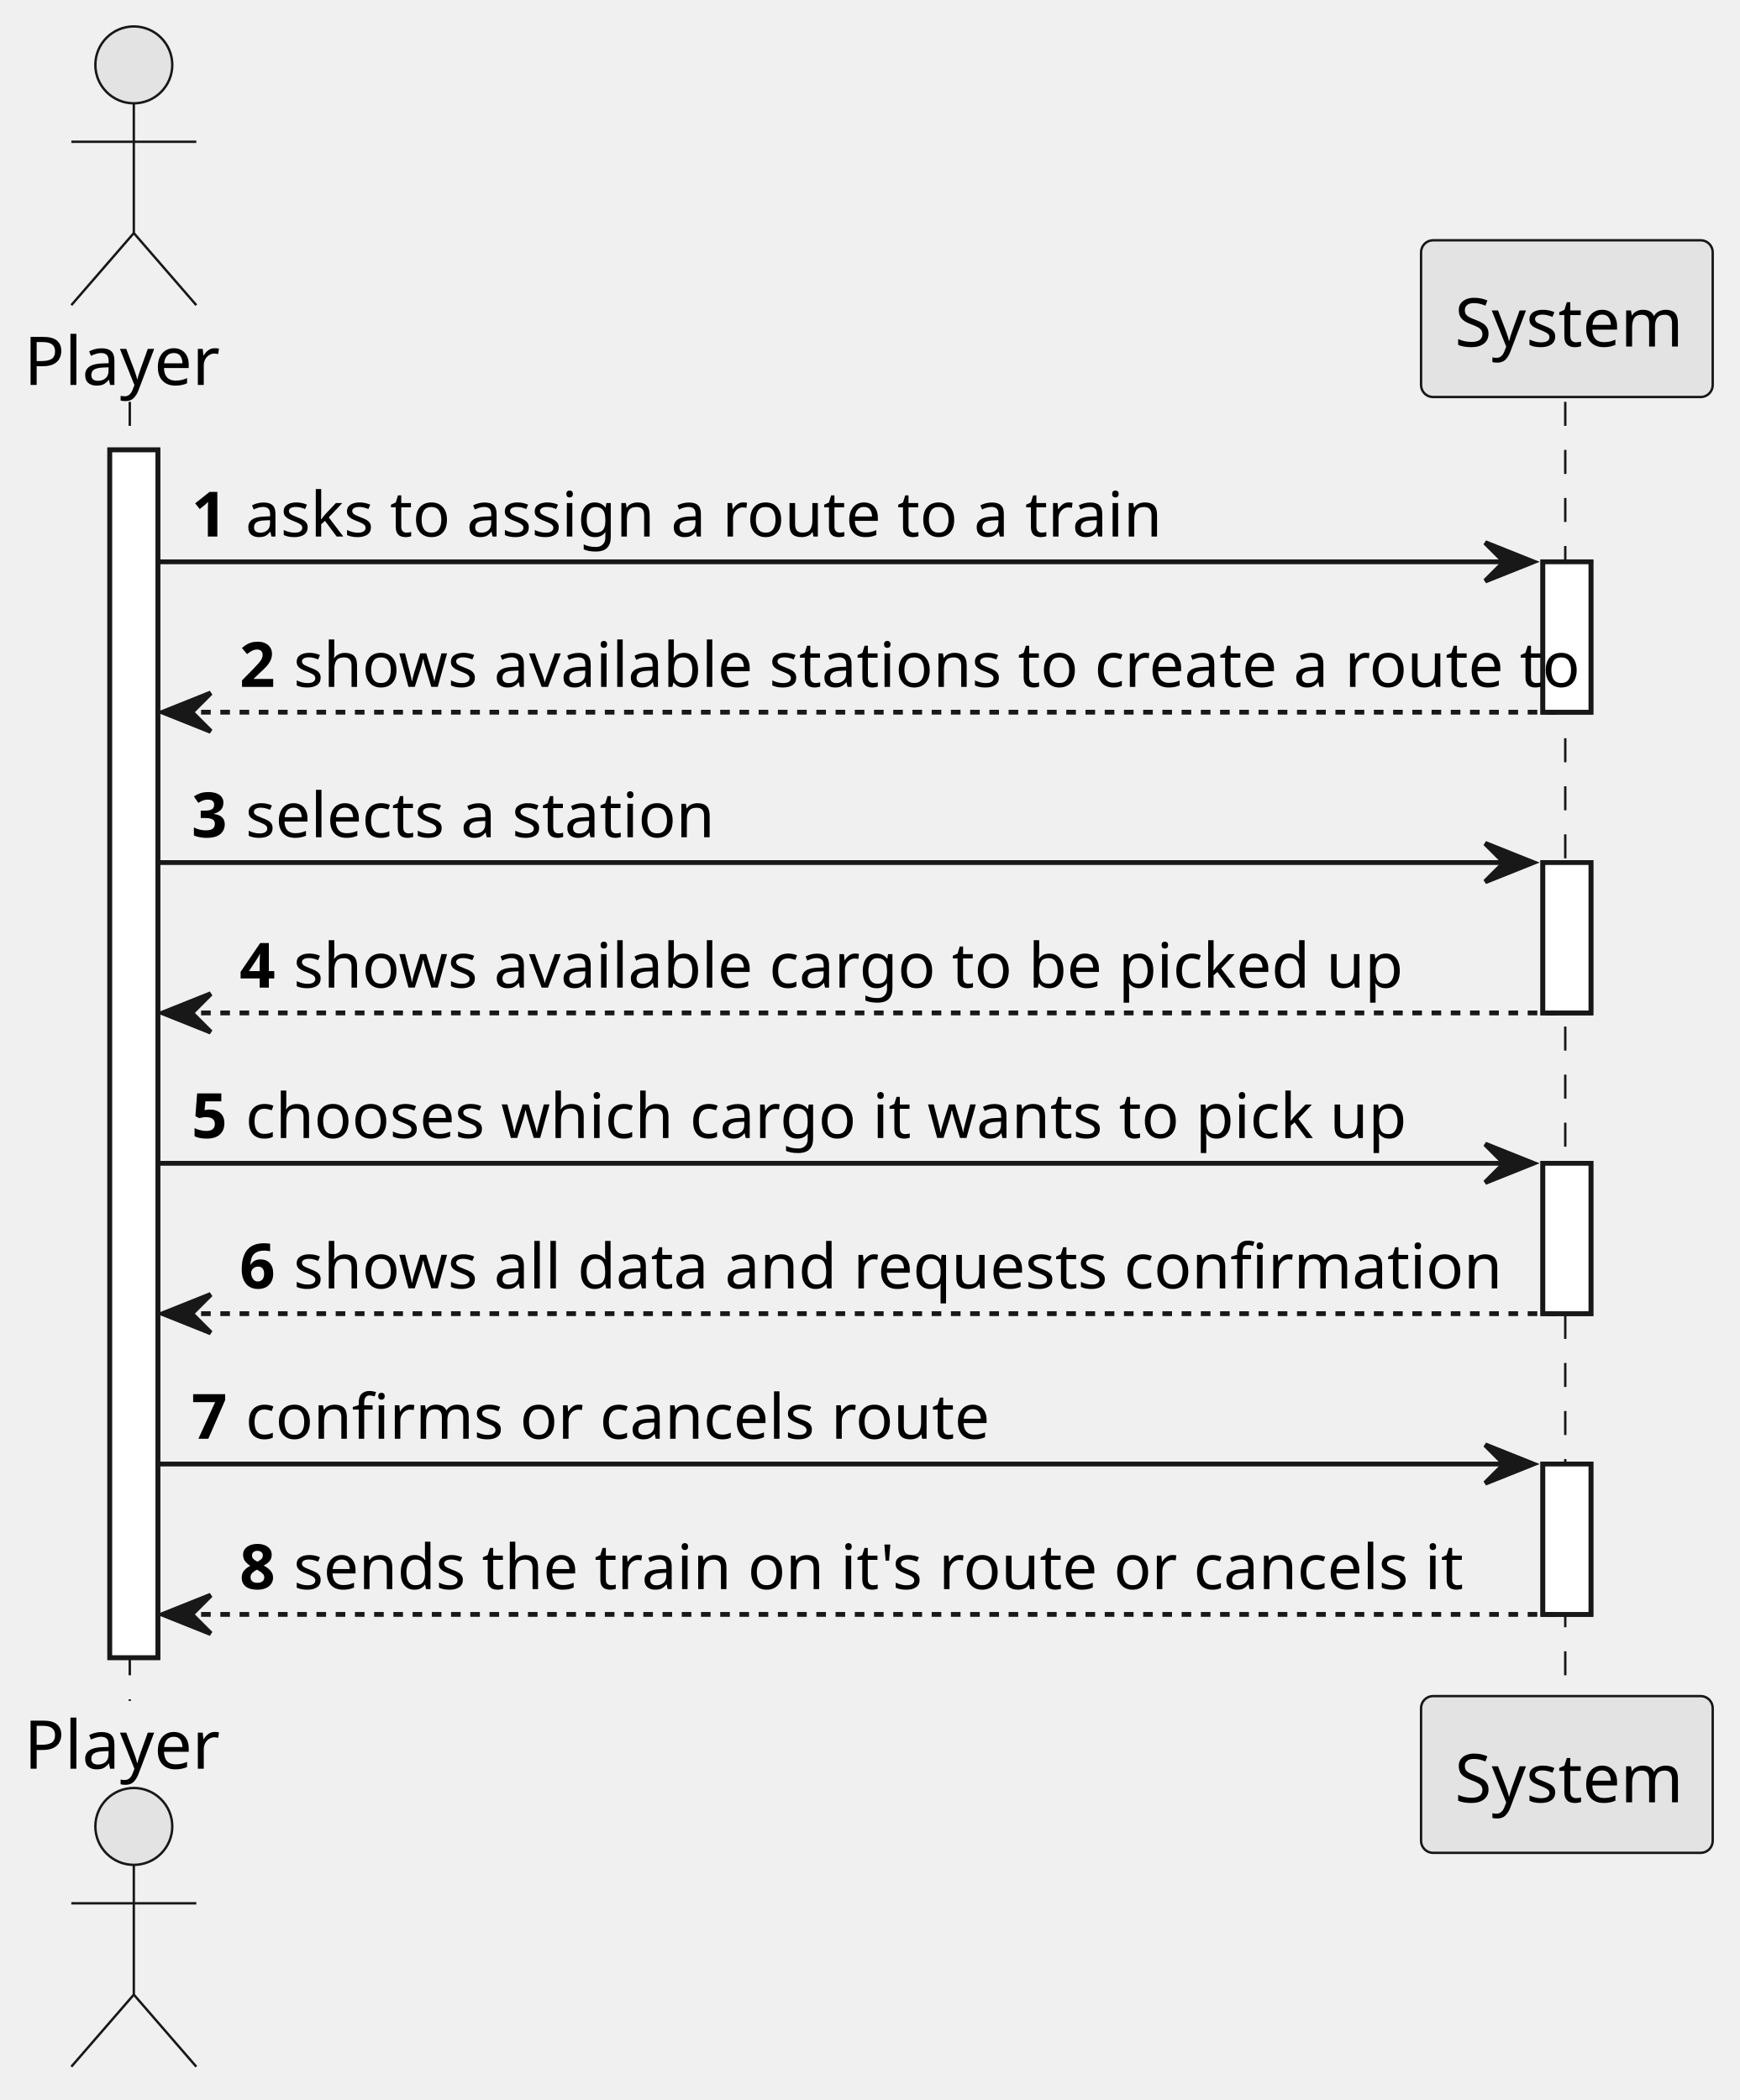
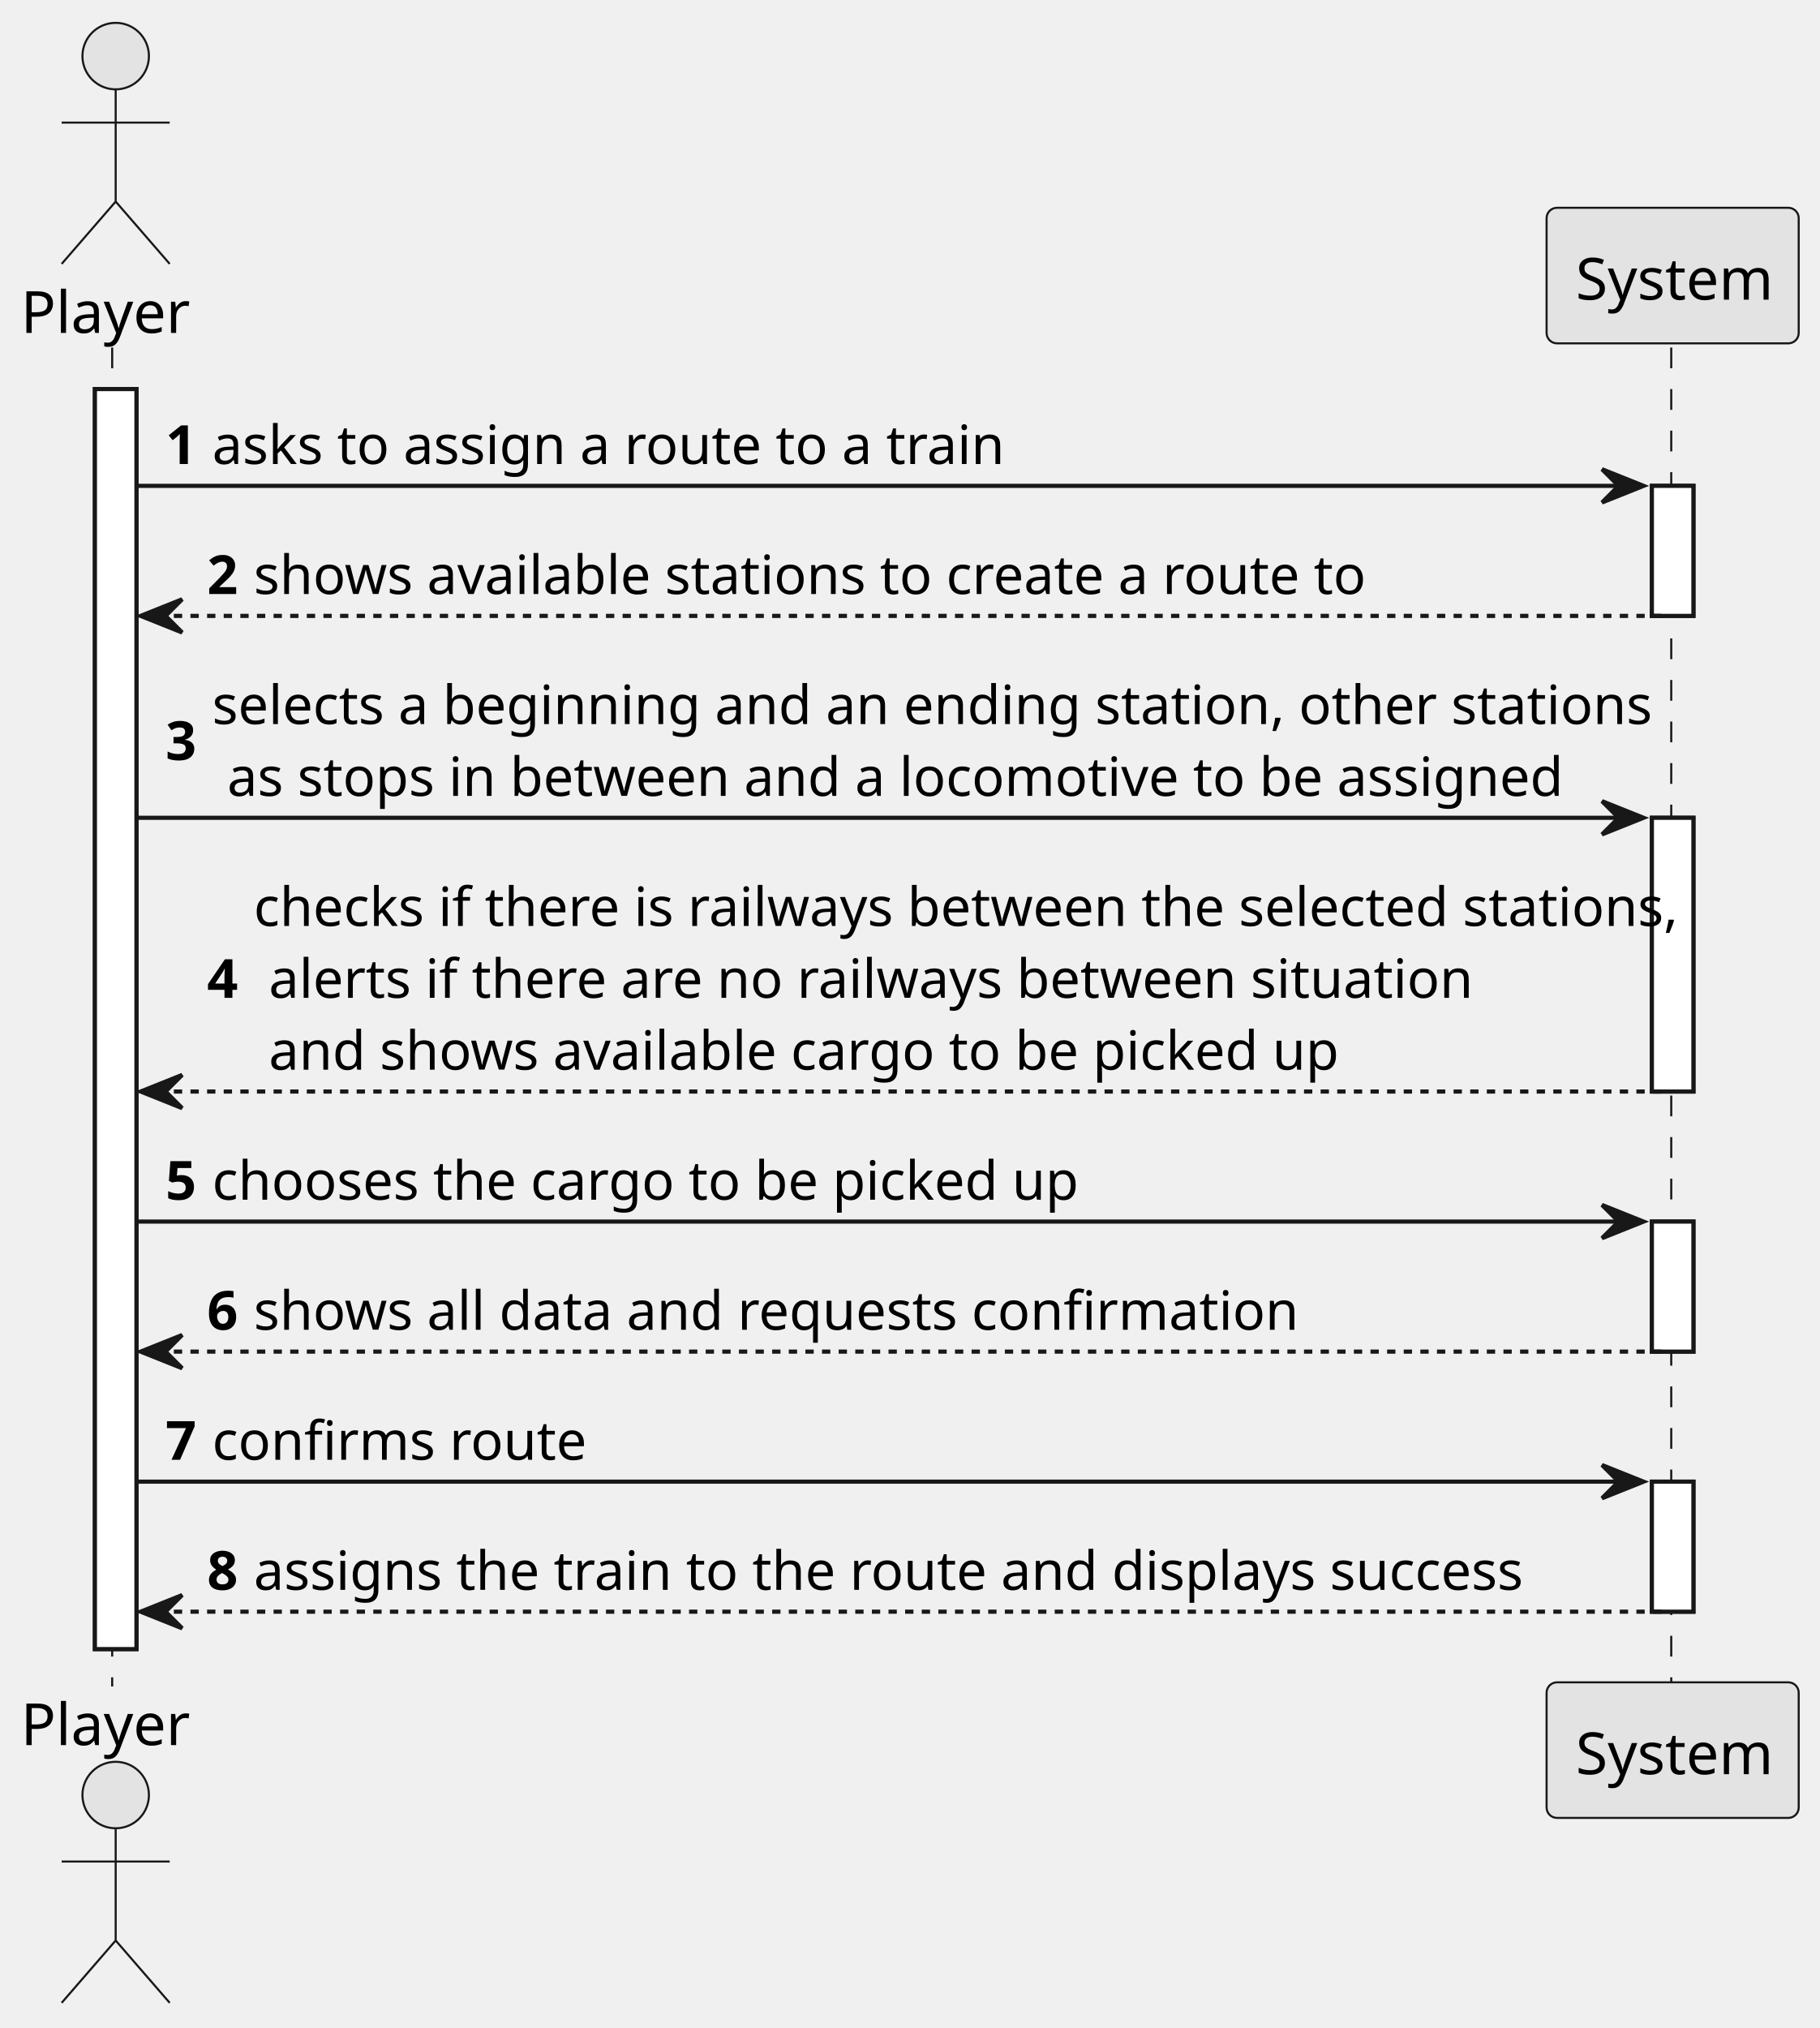
- <svg xmlns="http://www.w3.org/2000/svg" contentStyleType="text/css" height="437px" preserveAspectRatio="none" style="width:362px;height:437px;background:#FFFFFF;" version="1.1" viewBox="0 0 362 437" width="362px" zoomAndPan="magnify">
+ <svg xmlns="http://www.w3.org/2000/svg" contentStyleType="text/css" height="488px" preserveAspectRatio="none" style="width:438px;height:488px;background:#FFFFFF;" version="1.1" viewBox="0 0 438 488" width="438px" zoomAndPan="magnify">
  <defs />
  <g>
-     <rect fill="#FFFFFF" height="251.328" style="stroke:#181818;stroke-width:1.0;" width="10" x="22.841" y="93.621" />
-     <rect fill="#FFFFFF" height="31.291" style="stroke:#181818;stroke-width:1.0;" width="10" x="320.994" y="116.912" />
-     <rect fill="#FFFFFF" height="31.291" style="stroke:#181818;stroke-width:1.0;" width="10" x="320.994" y="179.494" />
-     <rect fill="#FFFFFF" height="31.291" style="stroke:#181818;stroke-width:1.0;" width="10" x="320.994" y="242.076" />
-     <rect fill="#FFFFFF" height="31.291" style="stroke:#181818;stroke-width:1.0;" width="10" x="320.994" y="304.658" />
-     <line style="stroke:#181818;stroke-width:0.5;stroke-dasharray:5.0,5.0;" x1="27" x2="27" y1="83.621" y2="353.949" />
-     <line style="stroke:#181818;stroke-width:0.5;stroke-dasharray:5.0,5.0;" x1="325.656" x2="325.656" y1="83.621" y2="353.949" />
+     <rect fill="#FFFFFF" height="303.201" style="stroke:#181818;stroke-width:1.0;" width="10" x="22.841" y="93.621" />
+     <rect fill="#FFFFFF" height="31.291" style="stroke:#181818;stroke-width:1.0;" width="10" x="397.565" y="116.912" />
+     <rect fill="#FFFFFF" height="65.873" style="stroke:#181818;stroke-width:1.0;" width="10" x="397.565" y="196.785" />
+     <rect fill="#FFFFFF" height="31.291" style="stroke:#181818;stroke-width:1.0;" width="10" x="397.565" y="293.949" />
+     <rect fill="#FFFFFF" height="31.291" style="stroke:#181818;stroke-width:1.0;" width="10" x="397.565" y="356.531" />
+     <line style="stroke:#181818;stroke-width:0.5;stroke-dasharray:5.0,5.0;" x1="27" x2="27" y1="83.621" y2="405.822" />
+     <line style="stroke:#181818;stroke-width:0.5;stroke-dasharray:5.0,5.0;" x1="402.228" x2="402.228" y1="83.621" y2="405.822" />
    <text fill="#000000" font-family="sans-serif" font-size="14" lengthAdjust="spacing" textLength="39.683" x="5" y="80.107">Player</text>
    <ellipse cx="27.841" cy="13.5" fill="#E3E3E3" rx="8" ry="8" style="stroke:#181818;stroke-width:0.5;" />
    <path d="M27.841,21.5 L27.841,48.5 M14.841,29.5 L40.841,29.5 M27.841,48.5 L14.841,63.5 M27.841,48.5 L40.841,63.5 " fill="none" style="stroke:#181818;stroke-width:0.5;" />
-     <text fill="#000000" font-family="sans-serif" font-size="14" lengthAdjust="spacing" textLength="39.683" x="5" y="368.057">Player</text>
-     <ellipse cx="27.841" cy="380.07" fill="#E3E3E3" rx="8" ry="8" style="stroke:#181818;stroke-width:0.5;" />
-     <path d="M27.841,388.07 L27.841,415.07 M14.841,396.07 L40.841,396.07 M27.841,415.07 L14.841,430.07 M27.841,415.07 L40.841,430.07 " fill="none" style="stroke:#181818;stroke-width:0.5;" />
-     <rect fill="#E3E3E3" height="32.621" rx="2.5" ry="2.5" style="stroke:#181818;stroke-width:0.5;" width="60.676" x="295.656" y="50" />
-     <text fill="#000000" font-family="sans-serif" font-size="14" lengthAdjust="spacing" textLength="46.676" x="302.656" y="72.107">System</text>
-     <rect fill="#E3E3E3" height="32.621" rx="2.5" ry="2.5" style="stroke:#181818;stroke-width:0.5;" width="60.676" x="295.656" y="352.949" />
-     <text fill="#000000" font-family="sans-serif" font-size="14" lengthAdjust="spacing" textLength="46.676" x="302.656" y="375.057">System</text>
-     <rect fill="#FFFFFF" height="251.328" style="stroke:#181818;stroke-width:1.0;" width="10" x="22.841" y="93.621" />
-     <rect fill="#FFFFFF" height="31.291" style="stroke:#181818;stroke-width:1.0;" width="10" x="320.994" y="116.912" />
-     <rect fill="#FFFFFF" height="31.291" style="stroke:#181818;stroke-width:1.0;" width="10" x="320.994" y="179.494" />
-     <rect fill="#FFFFFF" height="31.291" style="stroke:#181818;stroke-width:1.0;" width="10" x="320.994" y="242.076" />
-     <rect fill="#FFFFFF" height="31.291" style="stroke:#181818;stroke-width:1.0;" width="10" x="320.994" y="304.658" />
-     <polygon fill="#181818" points="308.994,112.912,318.994,116.912,308.994,120.912,312.994,116.912" style="stroke:#181818;stroke-width:1.0;" />
-     <line style="stroke:#181818;stroke-width:1.0;" x1="32.841" x2="314.994" y1="116.912" y2="116.912" />
+     <text fill="#000000" font-family="sans-serif" font-size="14" lengthAdjust="spacing" textLength="39.683" x="5" y="419.93">Player</text>
+     <ellipse cx="27.841" cy="431.943" fill="#E3E3E3" rx="8" ry="8" style="stroke:#181818;stroke-width:0.5;" />
+     <path d="M27.841,439.943 L27.841,466.943 M14.841,447.943 L40.841,447.943 M27.841,466.943 L14.841,481.943 M27.841,466.943 L40.841,481.943 " fill="none" style="stroke:#181818;stroke-width:0.5;" />
+     <rect fill="#E3E3E3" height="32.621" rx="2.5" ry="2.5" style="stroke:#181818;stroke-width:0.5;" width="60.676" x="372.228" y="50" />
+     <text fill="#000000" font-family="sans-serif" font-size="14" lengthAdjust="spacing" textLength="46.676" x="379.228" y="72.107">System</text>
+     <rect fill="#E3E3E3" height="32.621" rx="2.5" ry="2.5" style="stroke:#181818;stroke-width:0.5;" width="60.676" x="372.228" y="404.822" />
+     <text fill="#000000" font-family="sans-serif" font-size="14" lengthAdjust="spacing" textLength="46.676" x="379.228" y="426.93">System</text>
+     <rect fill="#FFFFFF" height="303.201" style="stroke:#181818;stroke-width:1.0;" width="10" x="22.841" y="93.621" />
+     <rect fill="#FFFFFF" height="31.291" style="stroke:#181818;stroke-width:1.0;" width="10" x="397.565" y="116.912" />
+     <rect fill="#FFFFFF" height="65.873" style="stroke:#181818;stroke-width:1.0;" width="10" x="397.565" y="196.785" />
+     <rect fill="#FFFFFF" height="31.291" style="stroke:#181818;stroke-width:1.0;" width="10" x="397.565" y="293.949" />
+     <rect fill="#FFFFFF" height="31.291" style="stroke:#181818;stroke-width:1.0;" width="10" x="397.565" y="356.531" />
+     <polygon fill="#181818" points="385.565,112.912,395.565,116.912,385.565,120.912,389.565,116.912" style="stroke:#181818;stroke-width:1.0;" />
+     <line style="stroke:#181818;stroke-width:1.0;" x1="32.841" x2="391.565" y1="116.912" y2="116.912" />
    <text fill="#000000" font-family="sans-serif" font-size="13" font-weight="bold" lengthAdjust="spacing" textLength="7.23" x="39.841" y="111.649">1</text>
    <text fill="#000000" font-family="sans-serif" font-size="13" lengthAdjust="spacing" textLength="180.654" x="51.071" y="111.649">asks to assign a route to a train</text>
    <polygon fill="#181818" points="43.841,144.203,33.841,148.203,43.841,152.203,39.841,148.203" style="stroke:#181818;stroke-width:1.0;" />
-     <line style="stroke:#181818;stroke-width:1.0;stroke-dasharray:2.0,2.0;" x1="37.841" x2="324.994" y1="148.203" y2="148.203" />
+     <line style="stroke:#181818;stroke-width:1.0;stroke-dasharray:2.0,2.0;" x1="37.841" x2="401.565" y1="148.203" y2="148.203" />
    <text fill="#000000" font-family="sans-serif" font-size="13" font-weight="bold" lengthAdjust="spacing" textLength="7.23" x="49.841" y="142.94">2</text>
    <text fill="#000000" font-family="sans-serif" font-size="13" lengthAdjust="spacing" textLength="252.922" x="61.071" y="142.94">shows available stations to create a route to</text>
-     <polygon fill="#181818" points="308.994,175.494,318.994,179.494,308.994,183.494,312.994,179.494" style="stroke:#181818;stroke-width:1.0;" />
-     <line style="stroke:#181818;stroke-width:1.0;" x1="32.841" x2="314.994" y1="179.494" y2="179.494" />
-     <text fill="#000000" font-family="sans-serif" font-size="13" font-weight="bold" lengthAdjust="spacing" textLength="7.23" x="39.841" y="174.231">3</text>
-     <text fill="#000000" font-family="sans-serif" font-size="13" lengthAdjust="spacing" textLength="93.215" x="51.071" y="174.231">selects a station</text>
-     <polygon fill="#181818" points="43.841,206.785,33.841,210.785,43.841,214.785,39.841,210.785" style="stroke:#181818;stroke-width:1.0;" />
-     <line style="stroke:#181818;stroke-width:1.0;stroke-dasharray:2.0,2.0;" x1="37.841" x2="324.994" y1="210.785" y2="210.785" />
-     <text fill="#000000" font-family="sans-serif" font-size="13" font-weight="bold" lengthAdjust="spacing" textLength="7.23" x="49.841" y="205.523">4</text>
-     <text fill="#000000" font-family="sans-serif" font-size="13" lengthAdjust="spacing" textLength="219.692" x="61.071" y="205.523">shows available cargo to be picked up</text>
-     <polygon fill="#181818" points="308.994,238.076,318.994,242.076,308.994,246.076,312.994,242.076" style="stroke:#181818;stroke-width:1.0;" />
-     <line style="stroke:#181818;stroke-width:1.0;" x1="32.841" x2="314.994" y1="242.076" y2="242.076" />
-     <text fill="#000000" font-family="sans-serif" font-size="13" font-weight="bold" lengthAdjust="spacing" textLength="7.23" x="39.841" y="236.814">5</text>
-     <text fill="#000000" font-family="sans-serif" font-size="13" lengthAdjust="spacing" textLength="228.338" x="51.071" y="236.814">chooses which cargo it wants to pick up</text>
-     <polygon fill="#181818" points="43.841,269.367,33.841,273.367,43.841,277.367,39.841,273.367" style="stroke:#181818;stroke-width:1.0;" />
-     <line style="stroke:#181818;stroke-width:1.0;stroke-dasharray:2.0,2.0;" x1="37.841" x2="324.994" y1="273.367" y2="273.367" />
-     <text fill="#000000" font-family="sans-serif" font-size="13" font-weight="bold" lengthAdjust="spacing" textLength="7.23" x="49.841" y="268.104">6</text>
-     <text fill="#000000" font-family="sans-serif" font-size="13" lengthAdjust="spacing" textLength="235.574" x="61.071" y="268.104">shows all data and requests confirmation</text>
-     <polygon fill="#181818" points="308.994,300.658,318.994,304.658,308.994,308.658,312.994,304.658" style="stroke:#181818;stroke-width:1.0;" />
-     <line style="stroke:#181818;stroke-width:1.0;" x1="32.841" x2="314.994" y1="304.658" y2="304.658" />
-     <text fill="#000000" font-family="sans-serif" font-size="13" font-weight="bold" lengthAdjust="spacing" textLength="7.23" x="39.841" y="299.396">7</text>
-     <text fill="#000000" font-family="sans-serif" font-size="13" lengthAdjust="spacing" textLength="145.222" x="51.071" y="299.396">confirms or cancels route</text>
-     <polygon fill="#181818" points="43.841,331.949,33.841,335.949,43.841,339.949,39.841,335.949" style="stroke:#181818;stroke-width:1.0;" />
-     <line style="stroke:#181818;stroke-width:1.0;stroke-dasharray:2.0,2.0;" x1="37.841" x2="324.994" y1="335.949" y2="335.949" />
-     <text fill="#000000" font-family="sans-serif" font-size="13" font-weight="bold" lengthAdjust="spacing" textLength="7.23" x="49.841" y="330.687">8</text>
-     <text fill="#000000" font-family="sans-serif" font-size="13" lengthAdjust="spacing" textLength="228.655" x="61.071" y="330.687">sends the train on it's route or cancels it</text>
+     <polygon fill="#181818" points="385.565,192.785,395.565,196.785,385.565,200.785,389.565,196.785" style="stroke:#181818;stroke-width:1.0;" />
+     <line style="stroke:#181818;stroke-width:1.0;" x1="32.841" x2="391.565" y1="196.785" y2="196.785" />
+     <text fill="#000000" font-family="sans-serif" font-size="13" font-weight="bold" lengthAdjust="spacing" textLength="7.23" x="39.841" y="182.877">3</text>
+     <text fill="#000000" font-family="sans-serif" font-size="13" lengthAdjust="spacing" textLength="324.505" x="51.071" y="174.231">selects a beginning and an ending station, other stations</text>
+     <text fill="#000000" font-family="sans-serif" font-size="13" lengthAdjust="spacing" textLength="304.973" x="54.683" y="191.523">as stops in between and a locomotive to be assigned</text>
+     <polygon fill="#181818" points="43.841,258.658,33.841,262.658,43.841,266.658,39.841,262.658" style="stroke:#181818;stroke-width:1.0;" />
+     <line style="stroke:#181818;stroke-width:1.0;stroke-dasharray:2.0,2.0;" x1="37.841" x2="401.565" y1="262.658" y2="262.658" />
+     <text fill="#000000" font-family="sans-serif" font-size="13" font-weight="bold" lengthAdjust="spacing" textLength="7.23" x="49.841" y="240.105">4</text>
+     <text fill="#000000" font-family="sans-serif" font-size="13" lengthAdjust="spacing" textLength="325.882" x="61.071" y="222.814">checks if there is railways between the selected stations,</text>
+     <text fill="#000000" font-family="sans-serif" font-size="13" lengthAdjust="spacing" textLength="270.975" x="64.683" y="240.105">alerts if there are no railways between situation</text>
+     <text fill="#000000" font-family="sans-serif" font-size="13" lengthAdjust="spacing" textLength="244.994" x="64.683" y="257.396">and shows available cargo to be picked up</text>
+     <polygon fill="#181818" points="385.565,289.949,395.565,293.949,385.565,297.949,389.565,293.949" style="stroke:#181818;stroke-width:1.0;" />
+     <line style="stroke:#181818;stroke-width:1.0;" x1="32.841" x2="391.565" y1="293.949" y2="293.949" />
+     <text fill="#000000" font-family="sans-serif" font-size="13" font-weight="bold" lengthAdjust="spacing" textLength="7.23" x="39.841" y="288.687">5</text>
+     <text fill="#000000" font-family="sans-serif" font-size="13" lengthAdjust="spacing" textLength="198.022" x="51.071" y="288.687">chooses the cargo to be picked up</text>
+     <polygon fill="#181818" points="43.841,321.24,33.841,325.24,43.841,329.24,39.841,325.24" style="stroke:#181818;stroke-width:1.0;" />
+     <line style="stroke:#181818;stroke-width:1.0;stroke-dasharray:2.0,2.0;" x1="37.841" x2="401.565" y1="325.24" y2="325.24" />
+     <text fill="#000000" font-family="sans-serif" font-size="13" font-weight="bold" lengthAdjust="spacing" textLength="7.23" x="49.841" y="319.978">6</text>
+     <text fill="#000000" font-family="sans-serif" font-size="13" lengthAdjust="spacing" textLength="235.574" x="61.071" y="319.978">shows all data and requests confirmation</text>
+     <polygon fill="#181818" points="385.565,352.531,395.565,356.531,385.565,360.531,389.565,356.531" style="stroke:#181818;stroke-width:1.0;" />
+     <line style="stroke:#181818;stroke-width:1.0;" x1="32.841" x2="391.565" y1="356.531" y2="356.531" />
+     <text fill="#000000" font-family="sans-serif" font-size="13" font-weight="bold" lengthAdjust="spacing" textLength="7.23" x="39.841" y="351.269">7</text>
+     <text fill="#000000" font-family="sans-serif" font-size="13" lengthAdjust="spacing" textLength="82.361" x="51.071" y="351.269">confirms route</text>
+     <polygon fill="#181818" points="43.841,383.822,33.841,387.822,43.841,391.822,39.841,387.822" style="stroke:#181818;stroke-width:1.0;" />
+     <line style="stroke:#181818;stroke-width:1.0;stroke-dasharray:2.0,2.0;" x1="37.841" x2="401.565" y1="387.822" y2="387.822" />
+     <text fill="#000000" font-family="sans-serif" font-size="13" font-weight="bold" lengthAdjust="spacing" textLength="7.23" x="49.841" y="382.56">8</text>
+     <text fill="#000000" font-family="sans-serif" font-size="13" lengthAdjust="spacing" textLength="290.494" x="61.071" y="382.56">assigns the train to the route and displays success</text>
  </g>
</svg>
